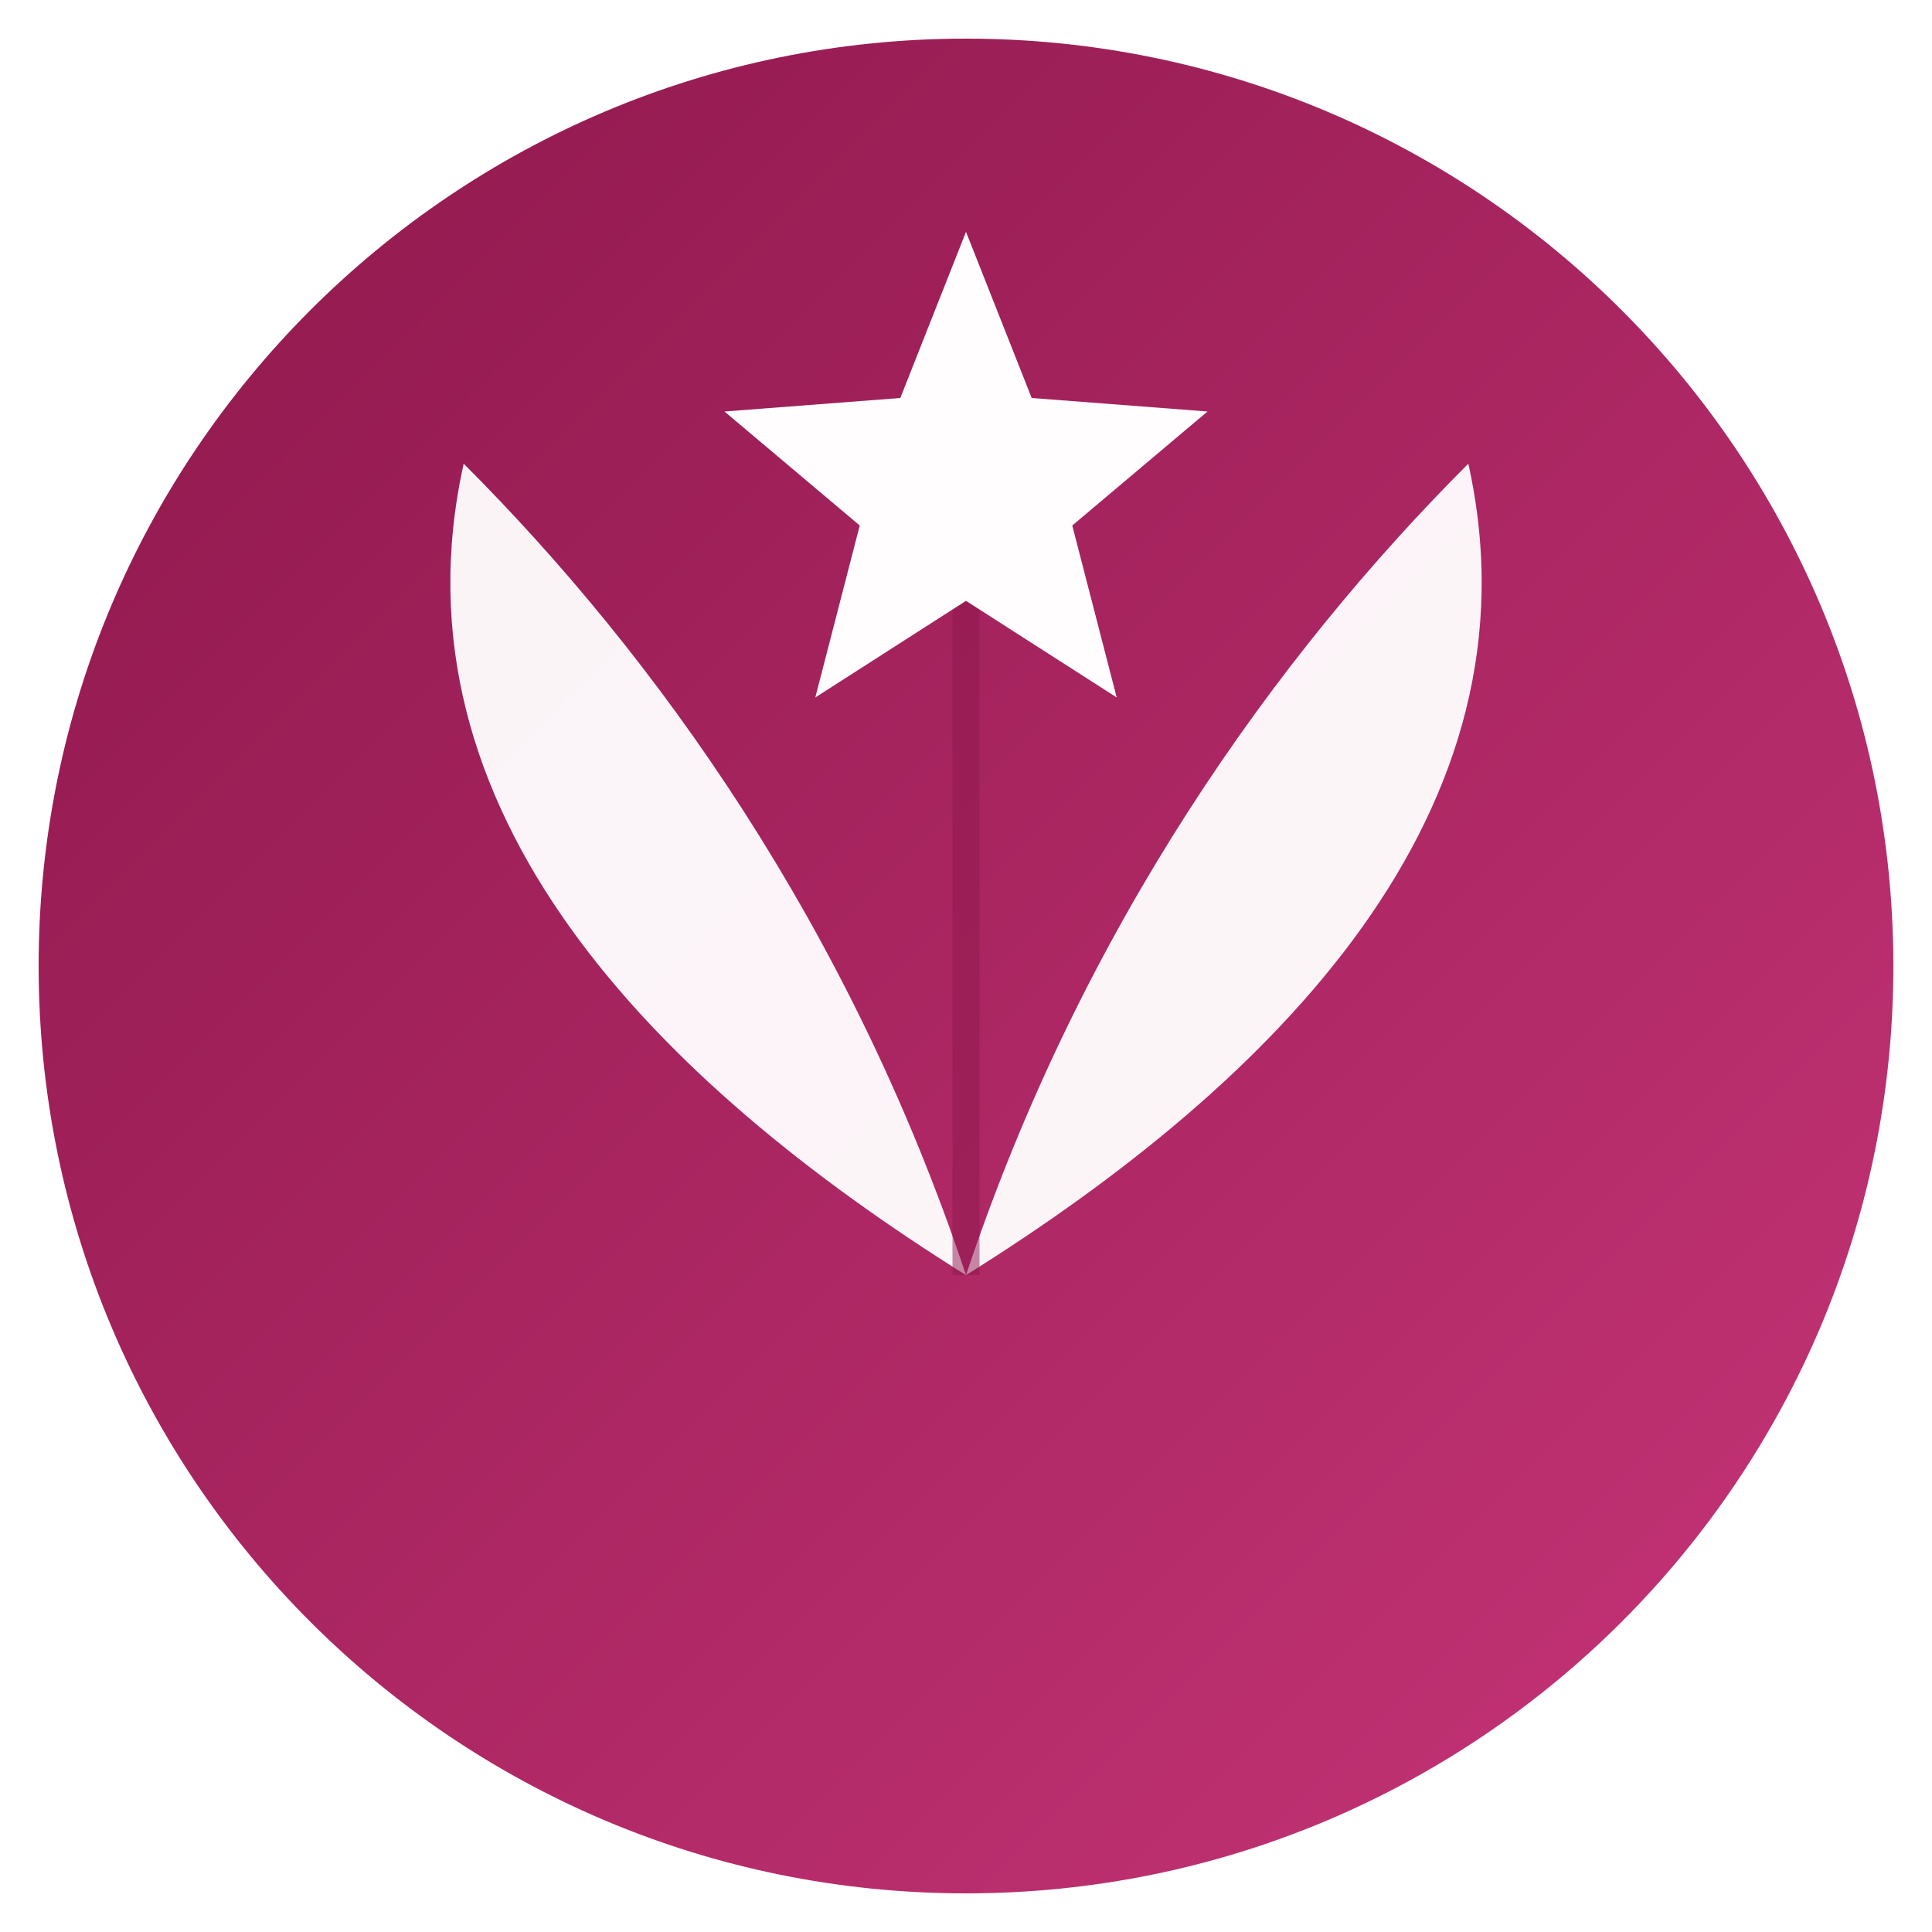
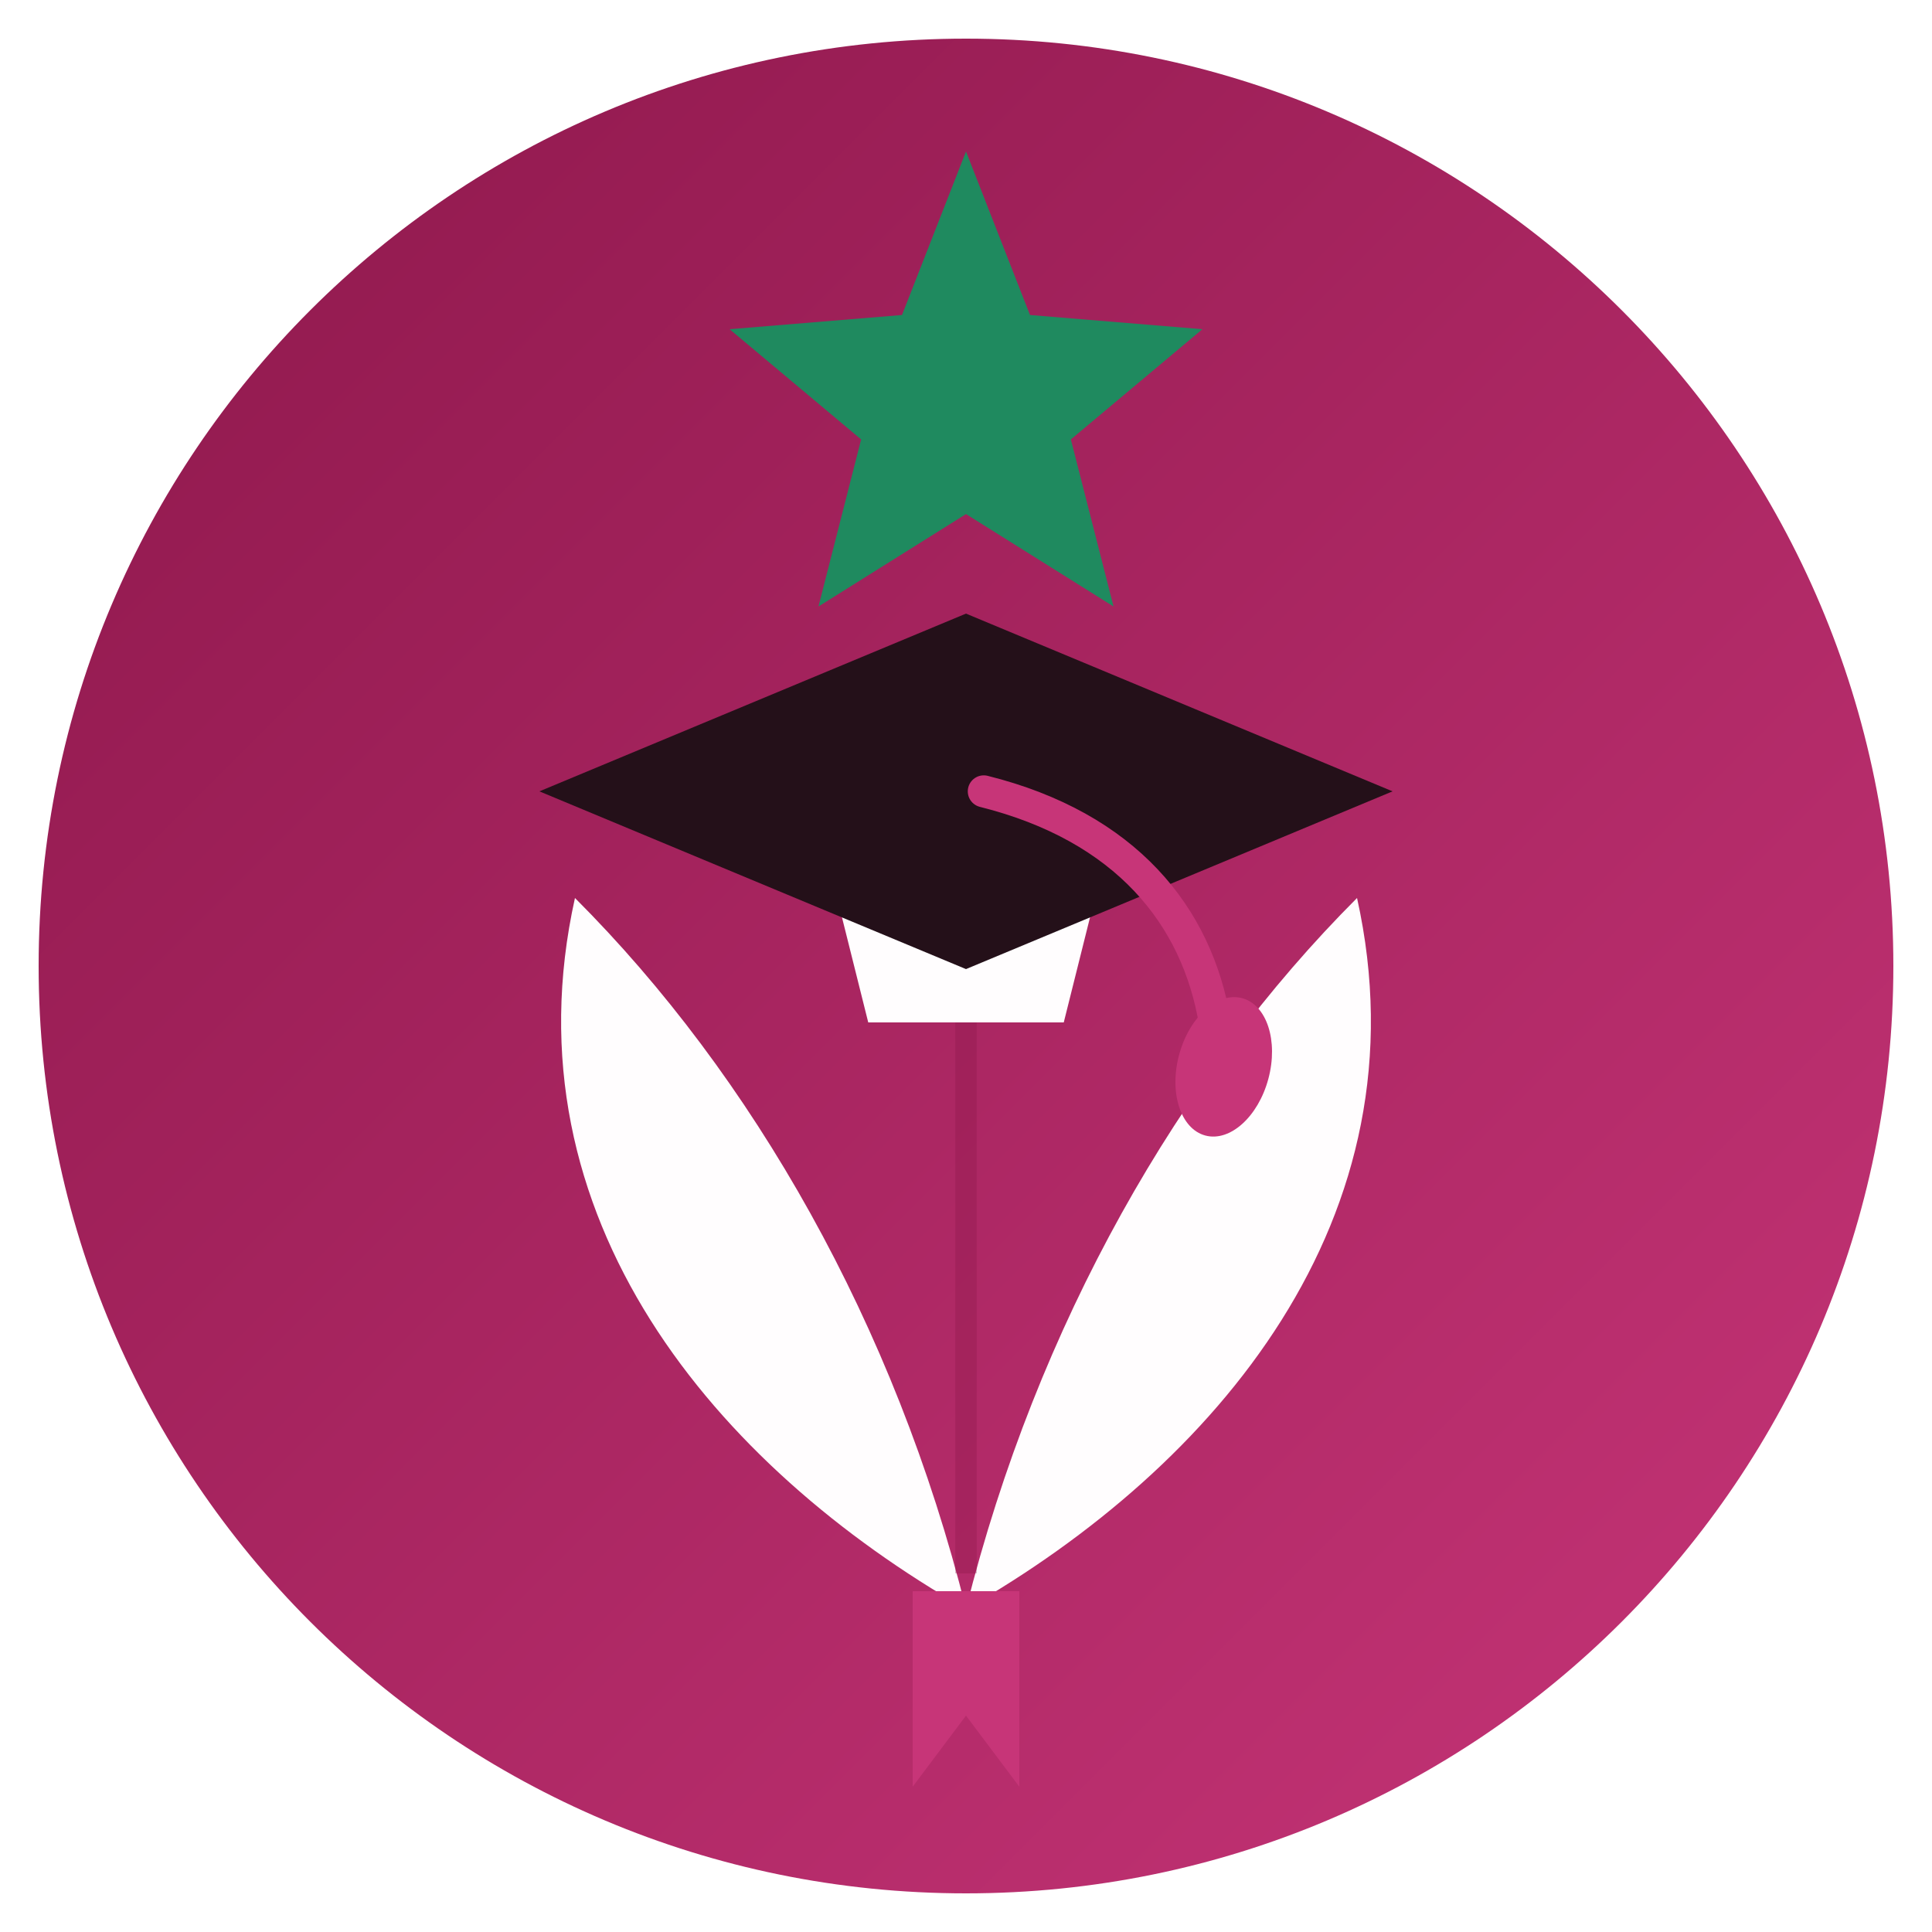
<svg xmlns="http://www.w3.org/2000/svg" viewBox="0 0 100 100">
  <defs>
    <linearGradient id="g" x1="0%" y1="0%" x2="100%" y2="100%">
      <stop offset="0%" stop-color="#8D174B" />
      <stop offset="100%" stop-color="#C73578" />
    </linearGradient>
  </defs>
  <circle cx="50" cy="50" r="48" fill="url(#g)" />
-   <path d="M50 66 C 34 56 20 42 24 24 C 34 34 44 48 50 66 Z" fill="#FFFDFE" opacity="0.96" />
-   <path d="M50 66 C 66 56 80 42 76 24 C 66 34 56 48 50 66 Z" fill="#FFFDFE" opacity="0.96" />
-   <line x1="50" y1="66" x2="50" y2="30" stroke="#8D174B" stroke-width="1.4" opacity="0.5" />
-   <path d="M50 12 L53.4 20.6 L62.5 21.3 L55.5 27.2 L57.8 36.1 L50 31.1 L42.2 36.1 L44.5 27.2 L37.5 21.3 L46.6 20.6 Z" fill="#FFFDFE" />
+   <g transform="translate(50,52) scale(0.92) translate(-50,-50)">
+     <path d="M50 84 C 36 76 24 62 28 44 C 38 54 46 68 50 84 Z" fill="#FFFDFE" />
+     <path d="M50 84 C 64 76 76 62 72 44 C 62 54 54 68 50 84 Z" fill="#FFFDFE" />
+     <line x1="50" y1="82" x2="50" y2="48" stroke="#8D174B" stroke-width="1.2" opacity="0.35" />
+     <path d="M47 83 L53 83 L53 94 L50 90 L47 94 Z" fill="#C73578" />
+     <path d="M41 37 L59 37 L55.5 51 L44.5 51 Z" fill="#FFFDFE" />
+     <path d="M50 28 L74 38 L50 48 L26 38 Z" fill="#241019" />
+     <circle cx="50" cy="37.5" r="2.2" fill="#241019" />
+     <path d="M51 38 C 59 40 63 45 64 51" fill="none" stroke="#C73578" stroke-width="1.8" stroke-linecap="round" />
+     <ellipse cx="64.5" cy="53.5" rx="2.6" ry="4" fill="#C73578" transform="rotate(15 64.5 53.5)" />
+     <path d="M50 2 L53.6 11.2 L63.3 12 L55.9 18.2 L58.3 27.6 L50 22.4 L41.7 27.6 L44.1 18.2 L36.7 12 L46.4 11.2 Z" fill="#1F8A5F" />
+   </g>
</svg>
